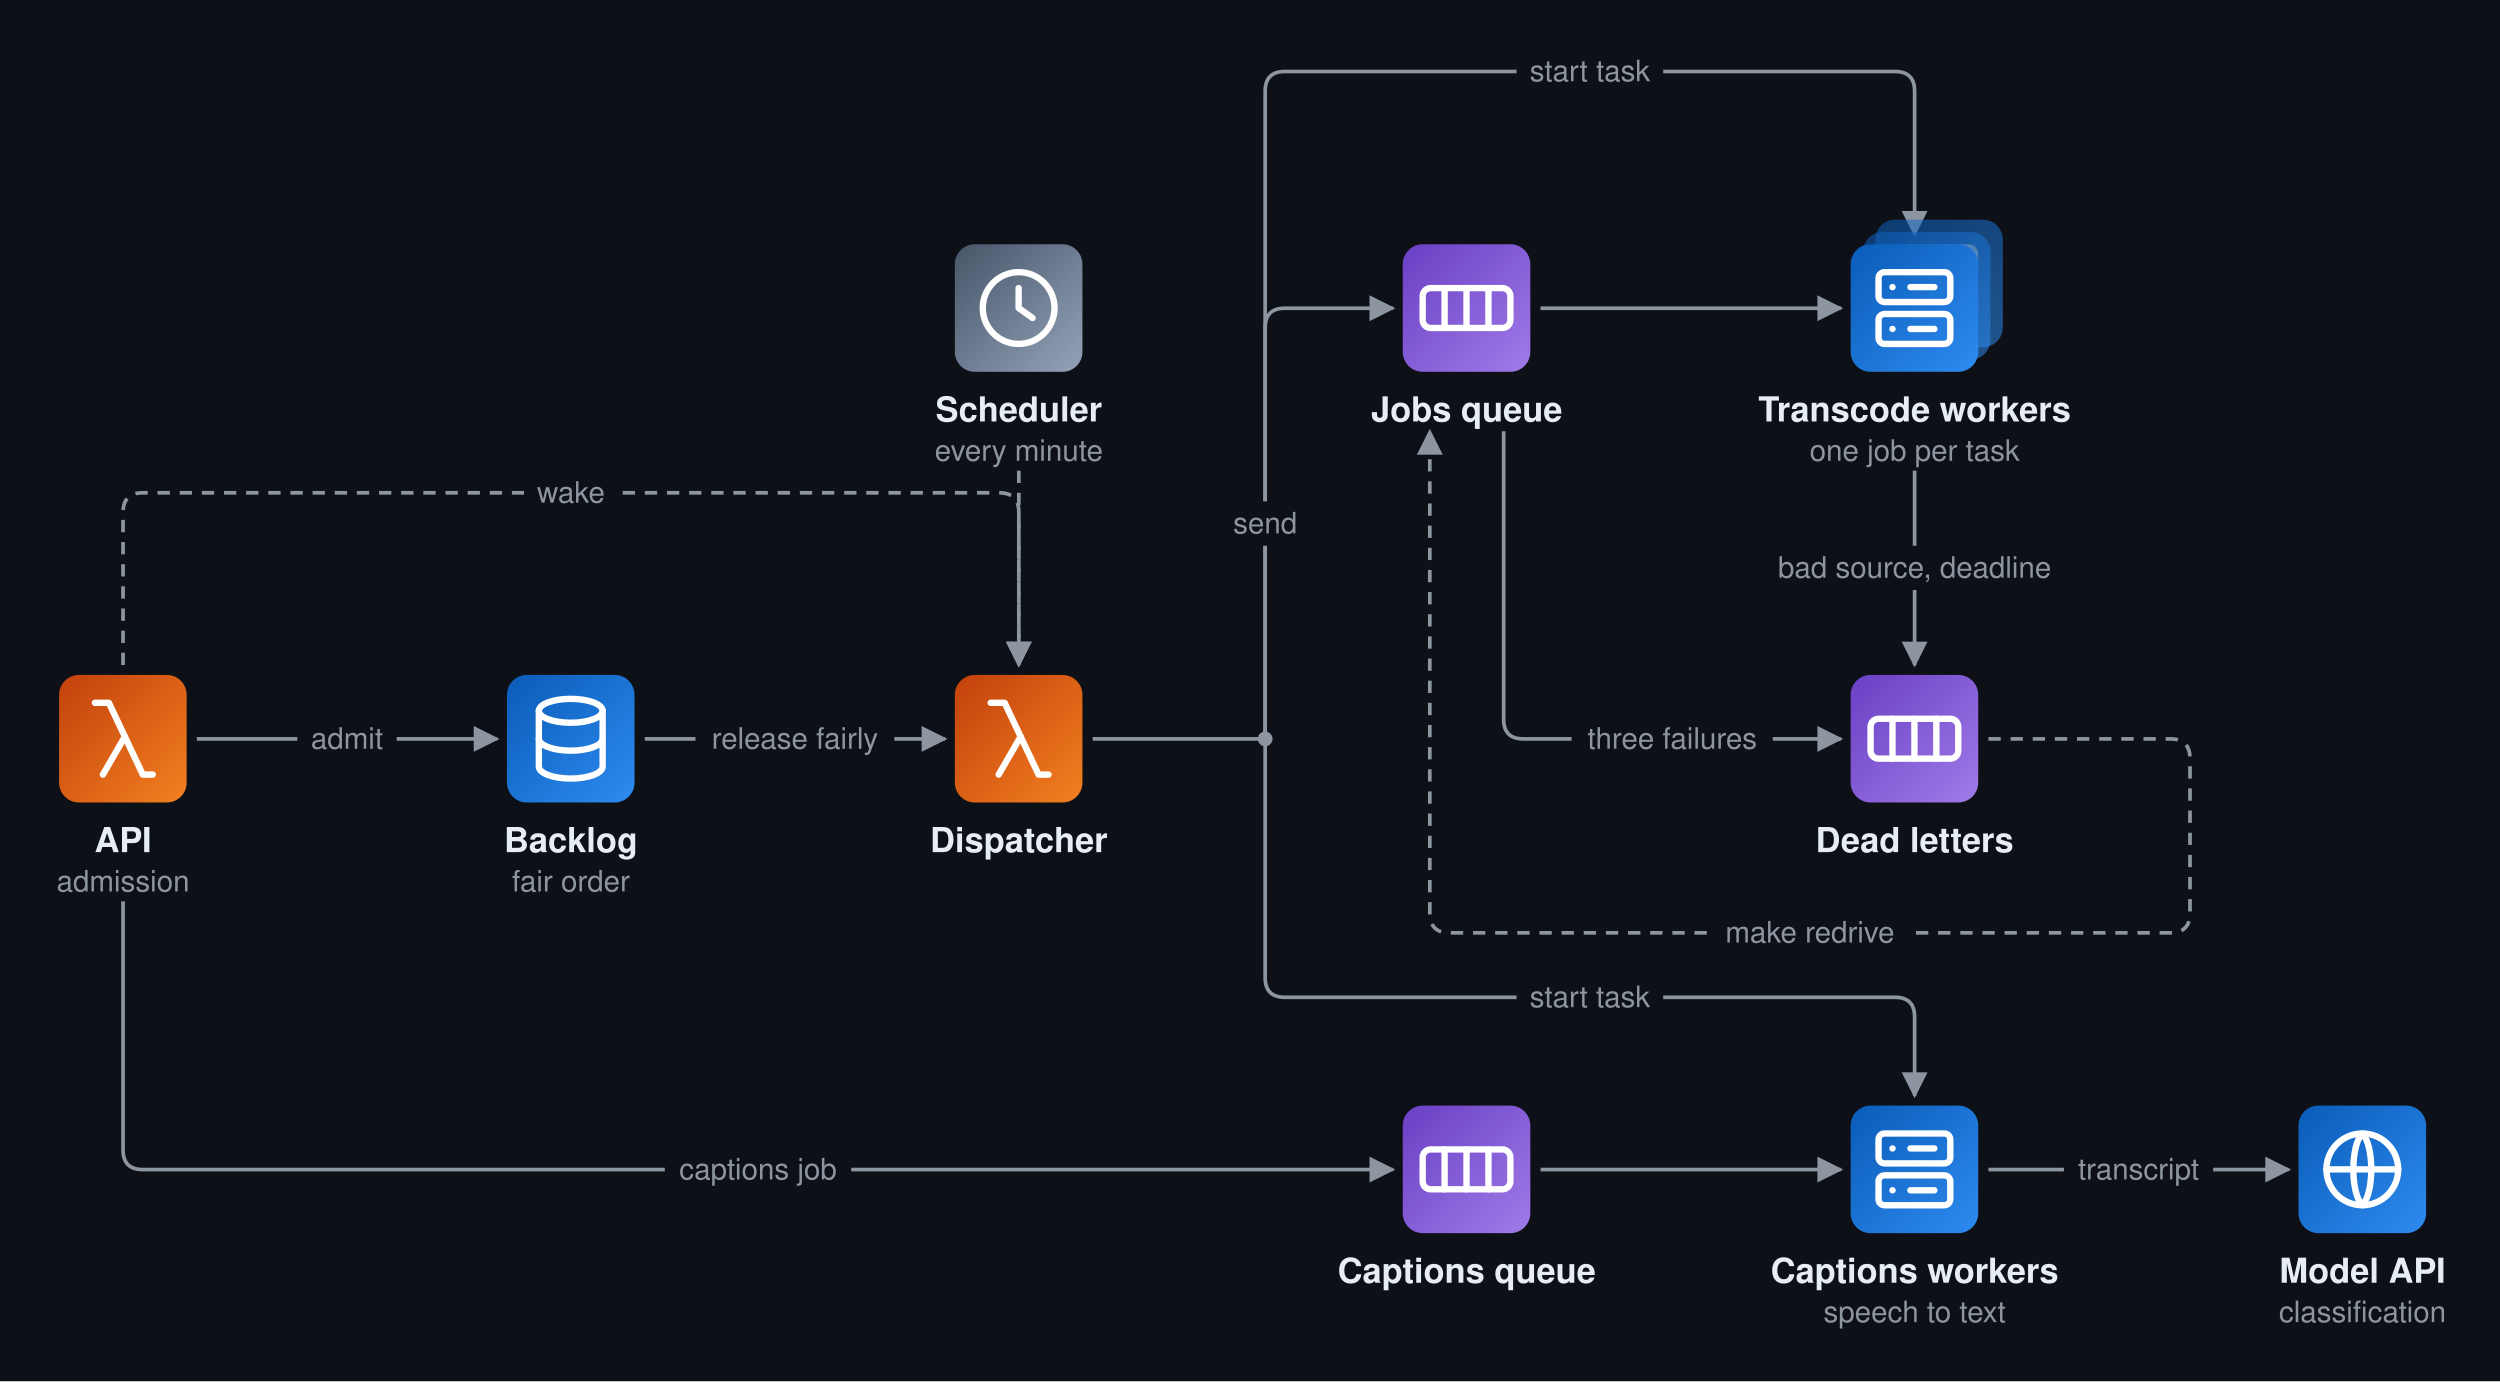
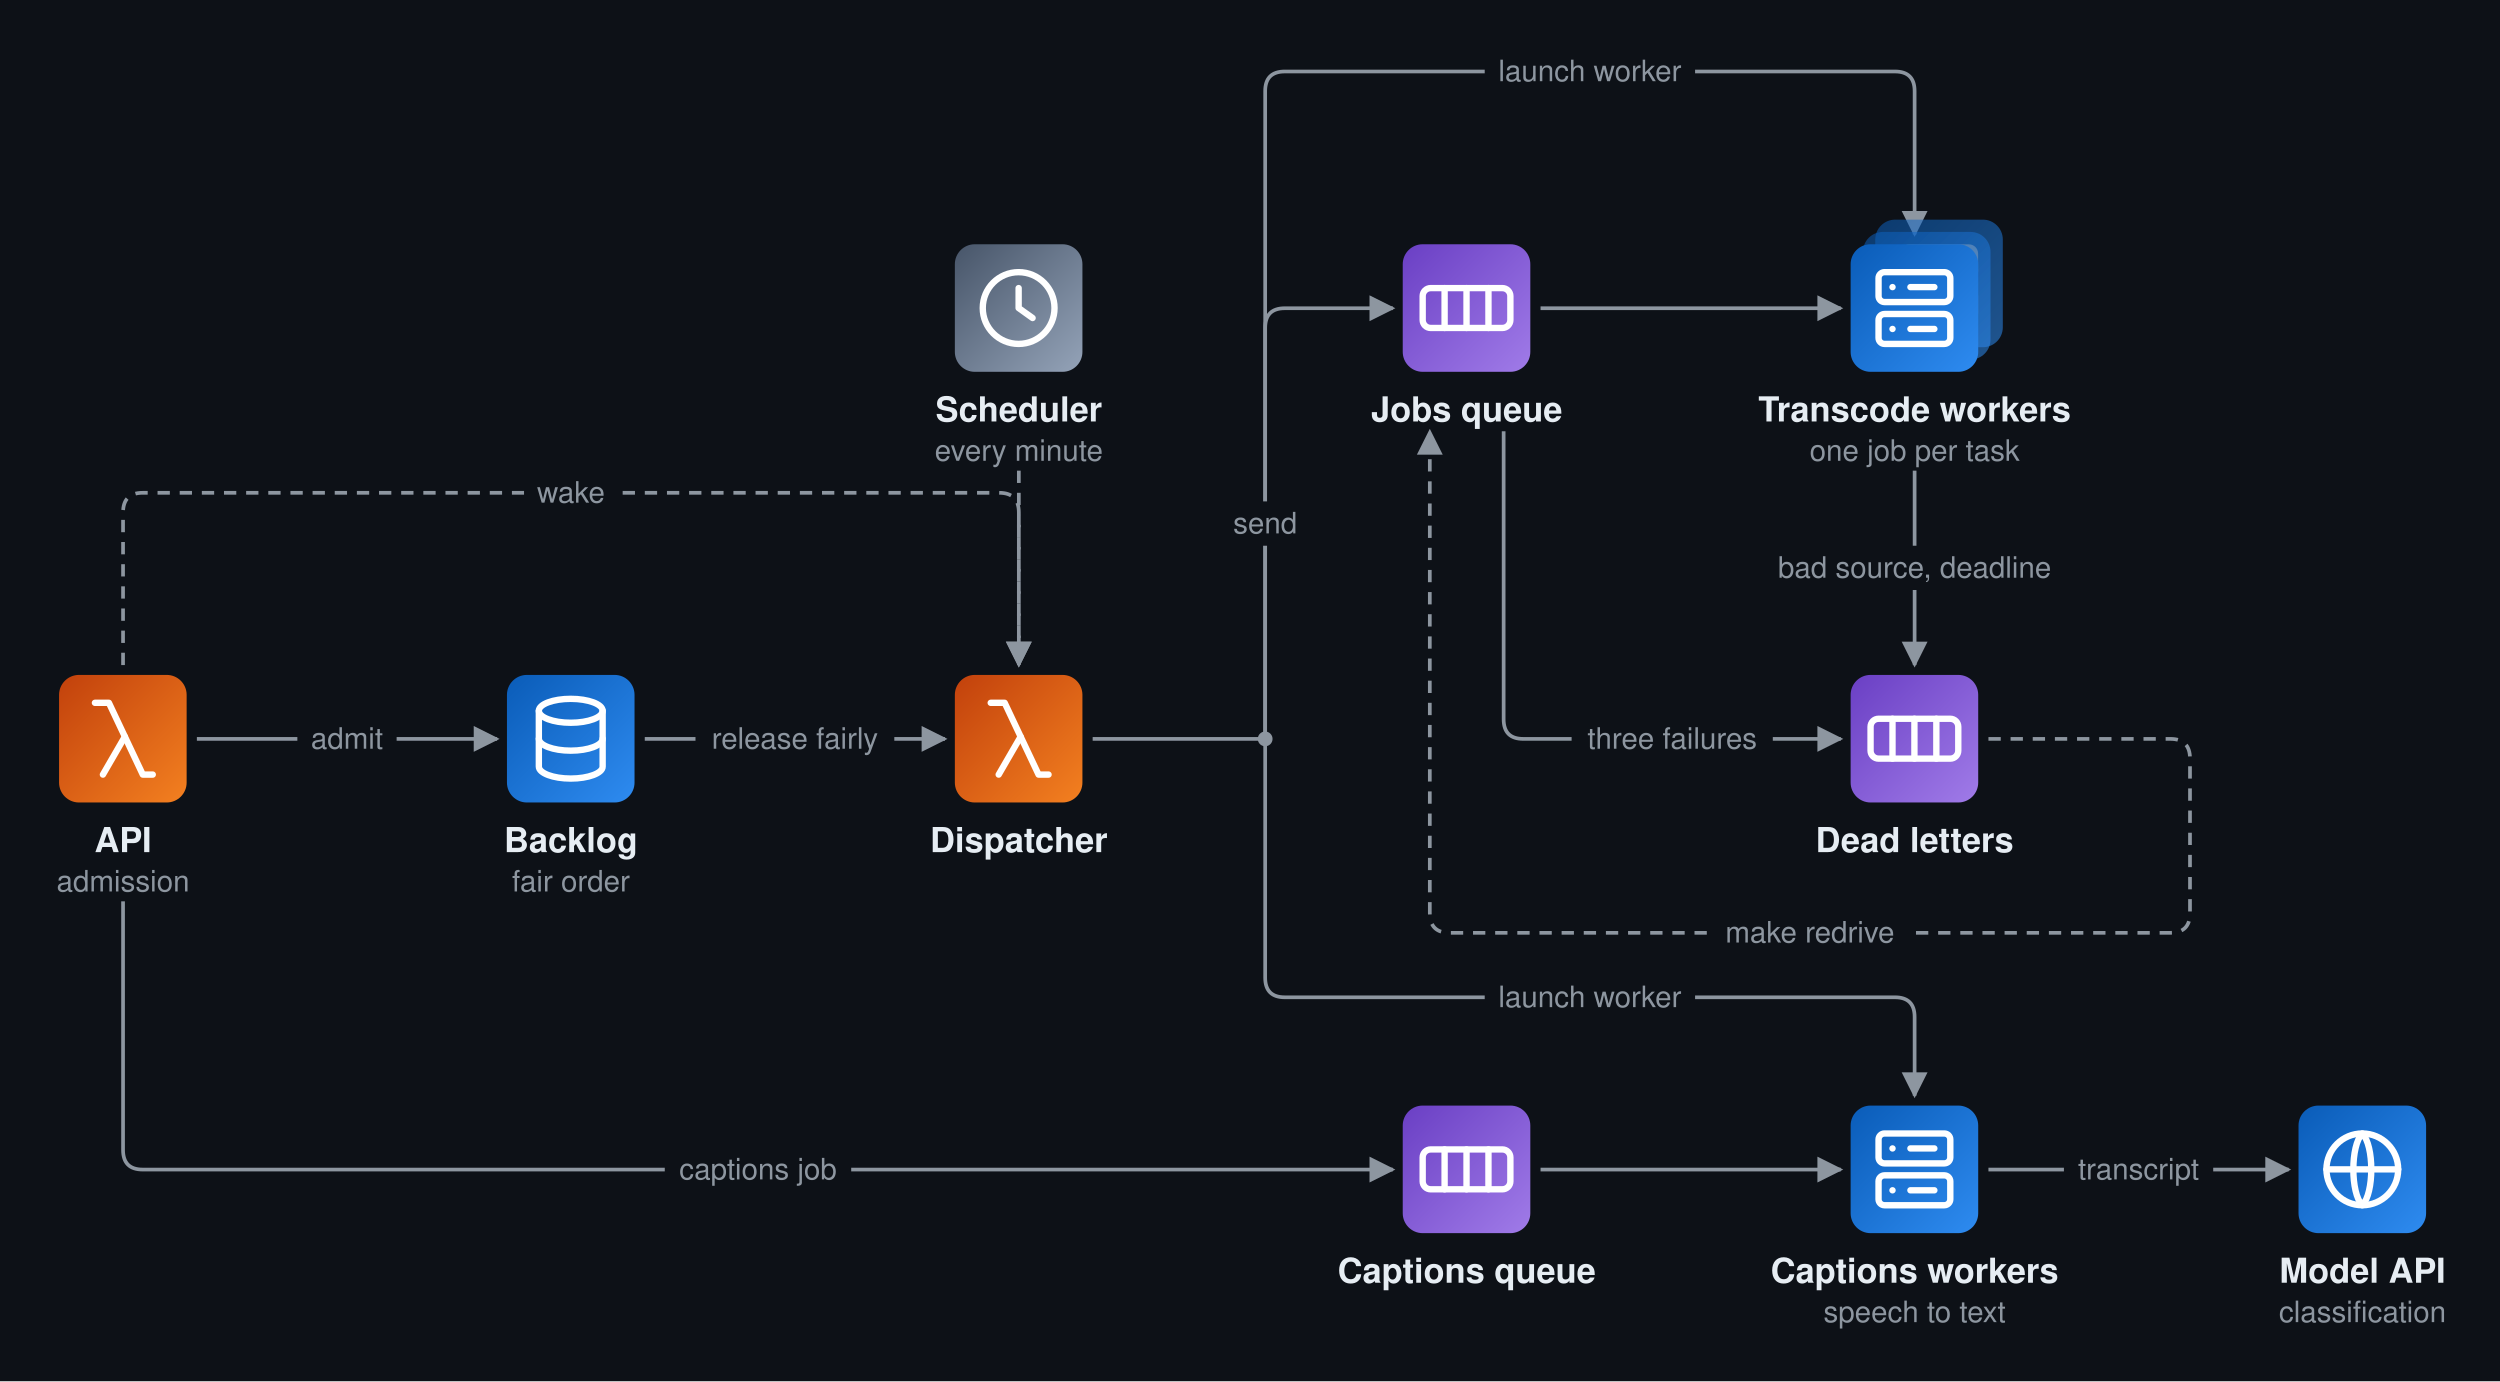
<svg xmlns="http://www.w3.org/2000/svg" viewBox="-50 -125.25 1015.87 561.25" width="1015.87" height="561.25" font-family="-apple-system, BlinkMacSystemFont, 'Segoe UI', Helvetica, Arial, sans-serif" role="img" aria-label="The API admits jobs into a fair backlog. A dispatcher releases them to queues and starts workers; jobs that keep failing move to a dead-letter queue and can be redriven.">
  <defs>
    <linearGradient id="tile-blue" x1="0" y1="0" x2="1" y2="1">
      <stop offset="0" stop-color="#0a5cb8" />
      <stop offset="1" stop-color="#2e8bf0" />
    </linearGradient>
    <linearGradient id="tile-orange" x1="0" y1="0" x2="1" y2="1">
      <stop offset="0" stop-color="#c2410c" />
      <stop offset="1" stop-color="#f38020" />
    </linearGradient>
    <linearGradient id="tile-slate" x1="0" y1="0" x2="1" y2="1">
      <stop offset="0" stop-color="#475569" />
      <stop offset="1" stop-color="#94a3b8" />
    </linearGradient>
    <linearGradient id="tile-violet" x1="0" y1="0" x2="1" y2="1">
      <stop offset="0" stop-color="#6a3fc4" />
      <stop offset="1" stop-color="#a07be8" />
    </linearGradient>
  </defs>
  <rect x="-50" y="-125.25" width="1015.87" height="561.25" fill="#0d1117" />
  <g class="dg-body">
    <g class="edge" id="e-api-_backlog" data-id="api-&gt;backlog" data-from="api" data-to="backlog">
      <path class="base" d="M30 175 L152 175" fill="none" stroke-width="1.5" stroke="#8d96a0" />
      <path class="head" d="M153 175L142.5 180.25L142.5 169.75z" fill="#8d96a0" />
    </g>
    <g class="edge" id="e-backlog-_dispatcher" data-id="backlog-&gt;dispatcher" data-from="backlog" data-to="dispatcher">
      <path class="base" d="M212 175 L334 175" fill="none" stroke-width="1.5" stroke="#8d96a0" />
      <path class="head" d="M335 175L324.5 180.25L324.5 169.75z" fill="#8d96a0" />
    </g>
    <g class="edge" id="e-tick-_dispatcher" data-id="tick-&gt;dispatcher" data-from="tick" data-to="dispatcher">
      <path class="base" d="M364 66 L364 145" fill="none" stroke-width="1.5" stroke-dasharray="5 4" stroke="#8d96a0" />
      <path class="head" d="M364 146L358.75 135.5L369.25 135.5z" fill="#8d96a0" />
    </g>
    <g class="edge" id="e-wake" data-id="wake" data-from="api" data-to="dispatcher">
      <path class="base" d="M0 145 L0 83 Q0 75 8 75 L356 75 Q364 75 364 83 L364 145" fill="none" stroke-width="1.5" stroke-dasharray="5 4" stroke="#8d96a0" />
      <path class="head" d="M364 146L358.75 135.5L369.25 135.5z" fill="#8d96a0" />
    </g>
    <g class="edge" id="e-dispatcher-_bus" data-id="dispatcher-&gt;bus" data-from="dispatcher" data-to="bus">
      <path class="base" d="M394 175 L464.1 175" fill="none" stroke-width="1.5" stroke="#8d96a0" />
    </g>
    <g class="edge" id="e-bus-_jobs" data-id="bus-&gt;jobs" data-from="bus" data-to="jobs">
      <path class="base" d="M464.1 175 L464.1 8 Q464.1 0 472.1 0 L516 0" fill="none" stroke-width="1.5" stroke="#8d96a0" />
      <path class="head" d="M517 0L506.5 5.25L506.5 -5.25z" fill="#8d96a0" />
    </g>
    <g class="edge" id="e-bus-_transcode" data-id="bus-&gt;transcode" data-from="bus" data-to="transcode">
      <path class="base" d="M464.1 175 L464.1 -88.2 Q464.1 -96.2 472.1 -96.2 L720 -96.2 Q728 -96.2 728 -88.2 L728 -30" fill="none" stroke-width="1.5" stroke="#8d96a0" />
      <path class="head" d="M728 -29L722.75 -39.5L733.25 -39.5z" fill="#8d96a0" />
    </g>
    <g class="edge" id="e-bus-_captions" data-id="bus-&gt;captions" data-from="bus" data-to="captions">
      <path class="base" d="M464.1 175 L464.1 272 Q464.1 280 472.1 280 L720 280 Q728 280 728 288 L728 320" fill="none" stroke-width="1.5" stroke="#8d96a0" />
      <path class="head" d="M728 321L722.75 310.5L733.25 310.5z" fill="#8d96a0" />
    </g>
    <g class="edge" id="e-jobs-_transcode" data-id="jobs-&gt;transcode" data-from="jobs" data-to="transcode">
      <path class="base" d="M576 0 L698 0" fill="none" stroke-width="1.5" stroke="#8d96a0" />
      <path class="head" d="M699 0L688.5 5.25L688.5 -5.25z" fill="#8d96a0" />
    </g>
    <g class="edge" id="e-transcode-_dlq" data-id="transcode-&gt;dlq" data-from="transcode" data-to="dlq">
      <path class="base" d="M728 66 L728 145" fill="none" stroke-width="1.5" stroke="#8d96a0" />
      <path class="head" d="M728 146L722.75 135.5L733.25 135.5z" fill="#8d96a0" />
    </g>
    <g class="edge" id="e-jobs-_dlq" data-id="jobs-&gt;dlq" data-from="jobs" data-to="dlq">
      <path class="base" d="M561 50 L561 167 Q561 175 569 175 L698 175" fill="none" stroke-width="1.5" stroke="#8d96a0" />
      <path class="head" d="M699 175L688.5 180.25L688.5 169.75z" fill="#8d96a0" />
    </g>
    <g class="edge" id="e-redrive" data-id="redrive" data-from="dlq" data-to="jobs">
      <path class="base" d="M758 175 L831.9 175 Q839.9 175 839.9 183 L839.9 245.8 Q839.9 253.8 831.9 253.8 L539 253.8 Q531 253.8 531 245.8 L531 50" fill="none" stroke-width="1.5" stroke-dasharray="5 4" stroke="#8d96a0" />
      <path class="head" d="M531 49L536.25 59.5L525.75 59.5z" fill="#8d96a0" />
    </g>
    <g class="edge" id="e-api-_cq" data-id="api-&gt;cq" data-from="api" data-to="cq">
      <path class="base" d="M0 241 L0 342 Q0 350 8 350 L516 350" fill="none" stroke-width="1.5" stroke="#8d96a0" />
      <path class="head" d="M517 350L506.5 355.25L506.5 344.75z" fill="#8d96a0" />
    </g>
    <g class="edge" id="e-cq-_captions" data-id="cq-&gt;captions" data-from="cq" data-to="captions">
      <path class="base" d="M576 350 L698 350" fill="none" stroke-width="1.5" stroke="#8d96a0" />
      <path class="head" d="M699 350L688.5 355.25L688.5 344.75z" fill="#8d96a0" />
    </g>
    <g class="edge" id="e-captions-_llm" data-id="captions-&gt;llm" data-from="captions" data-to="llm">
      <path class="base" d="M758 350 L880 350" fill="none" stroke-width="1.5" stroke="#8d96a0" />
      <path class="head" d="M881 350L870.5 355.25L870.5 344.75z" fill="#8d96a0" />
    </g>
    <g class="labels">
      <g class="elab" data-edge="api-&gt;backlog">
        <rect x="70.83" y="166" width="40.34" height="18" rx="4" fill="#0d1117" />
        <text class="elabel" x="91" y="179" font-size="12" text-anchor="middle" fill="#8d96a0">admit</text>
      </g>
      <g class="elab" data-edge="backlog-&gt;dispatcher">
        <rect x="232.61" y="166" width="80.79" height="18" rx="4" fill="#0d1117" />
        <text class="elabel" x="273" y="179" font-size="12" text-anchor="middle" fill="#8d96a0">release fairly</text>
      </g>
      <g class="elab" data-edge="wake">
        <rect x="162.98" y="66" width="38.04" height="18" rx="4" fill="#0d1117" />
        <text class="elabel" x="182" y="79" font-size="12" text-anchor="middle" fill="#8d96a0">wake</text>
      </g>
      <g class="elab" data-edge="bus-&gt;jobs">
        <rect x="446.07" y="78.5" width="36.05" height="18" rx="4" fill="#0d1117" />
        <text class="elabel" x="464.1" y="91.5" font-size="12" text-anchor="middle" fill="#8d96a0">send</text>
      </g>
      <g class="elab" data-edge="bus-&gt;transcode">
-         <rect x="566.26" y="-105.25" width="59.58" height="18" rx="4" fill="#0d1117" />
-         <text class="elabel" x="596.05" y="-92.25" font-size="12" text-anchor="middle" fill="#8d96a0">start task</text>
+         <rect x="553.31" y="-105.25" width="85.48" height="18" rx="4" fill="#0d1117" />
+         <text class="elabel" x="596.05" y="-92.25" font-size="12" text-anchor="middle" fill="#8d96a0">launch worker</text>
      </g>
      <g class="elab" data-edge="bus-&gt;captions">
-         <rect x="566.26" y="271" width="59.58" height="18" rx="4" fill="#0d1117" />
-         <text class="elabel" x="596.05" y="284" font-size="12" text-anchor="middle" fill="#8d96a0">start task</text>
+         <rect x="553.31" y="271" width="85.48" height="18" rx="4" fill="#0d1117" />
+         <text class="elabel" x="596.05" y="284" font-size="12" text-anchor="middle" fill="#8d96a0">launch worker</text>
      </g>
      <g class="elab" data-edge="transcode-&gt;dlq">
        <rect x="666.55" y="96.5" width="122.91" height="18" rx="4" fill="#0d1117" />
        <text class="elabel" x="728" y="109.5" font-size="12" text-anchor="middle" fill="#8d96a0">bad source, deadline</text>
      </g>
      <g class="elab" data-edge="jobs-&gt;dlq">
        <rect x="588.62" y="166" width="81.76" height="18" rx="4" fill="#0d1117" />
        <text class="elabel" x="629.5" y="179" font-size="12" text-anchor="middle" fill="#8d96a0">three failures</text>
      </g>
      <g class="elab" data-edge="redrive">
        <rect x="645.39" y="244.75" width="80.12" height="18" rx="4" fill="#0d1117" />
        <text class="elabel" x="685.45" y="257.75" font-size="12" text-anchor="middle" fill="#8d96a0">make redrive</text>
      </g>
      <g class="elab" data-edge="api-&gt;cq">
        <rect x="220.13" y="341" width="75.75" height="18" rx="4" fill="#0d1117" />
        <text class="elabel" x="258" y="354" font-size="12" text-anchor="middle" fill="#8d96a0">captions job</text>
      </g>
      <g class="elab" data-edge="captions-&gt;llm">
        <rect x="788.67" y="341" width="60.66" height="18" rx="4" fill="#0d1117" />
        <text class="elabel" x="819" y="354" font-size="12" text-anchor="middle" fill="#8d96a0">transcript</text>
      </g>
    </g>
    <g class="node" id="n-api" data-id="api">
      <g class="tile" transform="translate(-26 149) scale(0.81)">
        <rect width="64" height="64" rx="10" fill="url(#tile-orange)" />
        <g class="glyph" fill="none" stroke="#fff" stroke-width="3.2" stroke-linecap="round" stroke-linejoin="round">
          <path d="M18 14h7l17 36h5" />
          <path d="M33 31 22 50" />
        </g>
      </g>
      <text class="ntitle" x="0" y="221" font-size="14" font-weight="600" text-anchor="middle" fill="#e6edf3">API</text>
      <text class="nsub" x="0" y="237" font-size="12" text-anchor="middle" fill="#8d96a0">admission</text>
    </g>
    <g class="node" id="n-backlog" data-id="backlog">
      <g class="tile" transform="translate(156 149) scale(0.81)">
        <rect width="64" height="64" rx="10" fill="url(#tile-blue)" />
        <g class="glyph" fill="none" stroke="#fff" stroke-width="3.2" stroke-linecap="round" stroke-linejoin="round">
          <ellipse cx="32" cy="18" rx="16" ry="6" />
          <path d="M16 18v28c0 3.3 7.2 6 16 6s16-2.7 16-6V18" />
          <path d="M16 32c0 3.3 7.2 6 16 6s16-2.7 16-6" />
        </g>
      </g>
      <text class="ntitle" x="182" y="221" font-size="14" font-weight="600" text-anchor="middle" fill="#e6edf3">Backlog</text>
      <text class="nsub" x="182" y="237" font-size="12" text-anchor="middle" fill="#8d96a0">fair order</text>
    </g>
    <g class="node" id="n-tick" data-id="tick">
      <g class="tile" transform="translate(338 -26) scale(0.81)">
        <rect width="64" height="64" rx="10" fill="url(#tile-slate)" />
        <g class="glyph" fill="none" stroke="#fff" stroke-width="3.2" stroke-linecap="round" stroke-linejoin="round">
          <circle cx="32" cy="32" r="18" />
          <path d="M32 22v10l7 5" />
        </g>
      </g>
      <text class="ntitle" x="364" y="46" font-size="14" font-weight="600" text-anchor="middle" fill="#e6edf3">Scheduler</text>
      <text class="nsub" x="364" y="62" font-size="12" text-anchor="middle" fill="#8d96a0">every minute</text>
    </g>
    <g class="node" id="n-dispatcher" data-id="dispatcher">
      <g class="tile" transform="translate(338 149) scale(0.81)">
        <rect width="64" height="64" rx="10" fill="url(#tile-orange)" />
        <g class="glyph" fill="none" stroke="#fff" stroke-width="3.2" stroke-linecap="round" stroke-linejoin="round">
          <path d="M18 14h7l17 36h5" />
          <path d="M33 31 22 50" />
        </g>
      </g>
      <text class="ntitle" x="364" y="221" font-size="14" font-weight="600" text-anchor="middle" fill="#e6edf3">Dispatcher</text>
    </g>
    <g class="node junction" id="n-bus" data-id="bus">
      <circle class="dot" cx="464.1" cy="175" r="3" fill="#8d96a0" />
    </g>
    <g class="node" id="n-jobs" data-id="jobs">
      <g class="tile" transform="translate(520 -26) scale(0.81)">
        <rect width="64" height="64" rx="10" fill="url(#tile-violet)" />
        <g class="glyph" fill="none" stroke="#fff" stroke-width="3.2" stroke-linecap="round" stroke-linejoin="round">
          <rect x="10" y="22" width="44" height="20" rx="4" />
          <path d="M21 22v20M32 22v20M43 22v20" />
        </g>
      </g>
      <text class="ntitle" x="546" y="46" font-size="14" font-weight="600" text-anchor="middle" fill="#e6edf3">Jobs queue</text>
    </g>
    <g class="node" id="n-transcode" data-id="transcode">
      <g class="tile" transform="translate(712 -36) scale(0.81)" opacity=".55">
        <rect width="64" height="64" rx="10" fill="url(#tile-blue)" />
        <g class="glyph" fill="none" stroke="#fff" stroke-width="3.2" stroke-linecap="round" stroke-linejoin="round">
          <rect x="14" y="14" width="36" height="15" rx="3" />
          <rect x="14" y="35" width="36" height="15" rx="3" />
          <path d="M21 21.5h.01M21 42.5h.01M30 21.5h12M30 42.5h12" />
        </g>
      </g>
      <g class="tile" transform="translate(707 -31) scale(0.81)" opacity=".55">
        <rect width="64" height="64" rx="10" fill="url(#tile-blue)" />
        <g class="glyph" fill="none" stroke="#fff" stroke-width="3.2" stroke-linecap="round" stroke-linejoin="round">
          <rect x="14" y="14" width="36" height="15" rx="3" />
          <rect x="14" y="35" width="36" height="15" rx="3" />
          <path d="M21 21.5h.01M21 42.5h.01M30 21.5h12M30 42.5h12" />
        </g>
      </g>
      <g class="tile" transform="translate(702 -26) scale(0.81)">
        <rect width="64" height="64" rx="10" fill="url(#tile-blue)" />
        <g class="glyph" fill="none" stroke="#fff" stroke-width="3.2" stroke-linecap="round" stroke-linejoin="round">
          <rect x="14" y="14" width="36" height="15" rx="3" />
          <rect x="14" y="35" width="36" height="15" rx="3" />
          <path d="M21 21.5h.01M21 42.5h.01M30 21.5h12M30 42.5h12" />
        </g>
      </g>
      <text class="ntitle" x="728" y="46" font-size="14" font-weight="600" text-anchor="middle" fill="#e6edf3">Transcode workers</text>
      <text class="nsub" x="728" y="62" font-size="12" text-anchor="middle" fill="#8d96a0">one job per task</text>
    </g>
    <g class="node" id="n-dlq" data-id="dlq">
      <g class="tile" transform="translate(702 149) scale(0.81)">
        <rect width="64" height="64" rx="10" fill="url(#tile-violet)" />
        <g class="glyph" fill="none" stroke="#fff" stroke-width="3.2" stroke-linecap="round" stroke-linejoin="round">
          <rect x="10" y="22" width="44" height="20" rx="4" />
          <path d="M21 22v20M32 22v20M43 22v20" />
        </g>
      </g>
      <text class="ntitle" x="728" y="221" font-size="14" font-weight="600" text-anchor="middle" fill="#e6edf3">Dead letters</text>
    </g>
    <g class="node" id="n-cq" data-id="cq">
      <g class="tile" transform="translate(520 324) scale(0.81)">
        <rect width="64" height="64" rx="10" fill="url(#tile-violet)" />
        <g class="glyph" fill="none" stroke="#fff" stroke-width="3.2" stroke-linecap="round" stroke-linejoin="round">
          <rect x="10" y="22" width="44" height="20" rx="4" />
          <path d="M21 22v20M32 22v20M43 22v20" />
        </g>
      </g>
      <text class="ntitle" x="546" y="396" font-size="14" font-weight="600" text-anchor="middle" fill="#e6edf3">Captions queue</text>
    </g>
    <g class="node" id="n-captions" data-id="captions">
      <g class="tile" transform="translate(702 324) scale(0.81)">
        <rect width="64" height="64" rx="10" fill="url(#tile-blue)" />
        <g class="glyph" fill="none" stroke="#fff" stroke-width="3.2" stroke-linecap="round" stroke-linejoin="round">
          <rect x="14" y="14" width="36" height="15" rx="3" />
          <rect x="14" y="35" width="36" height="15" rx="3" />
          <path d="M21 21.5h.01M21 42.5h.01M30 21.5h12M30 42.5h12" />
        </g>
      </g>
      <text class="ntitle" x="728" y="396" font-size="14" font-weight="600" text-anchor="middle" fill="#e6edf3">Captions workers</text>
      <text class="nsub" x="728" y="412" font-size="12" text-anchor="middle" fill="#8d96a0">speech to text</text>
    </g>
    <g class="node" id="n-llm" data-id="llm">
      <g class="tile" transform="translate(884 324) scale(0.81)">
        <rect width="64" height="64" rx="10" fill="url(#tile-blue)" />
        <g class="glyph" fill="none" stroke="#fff" stroke-width="3.2" stroke-linecap="round" stroke-linejoin="round">
          <circle cx="32" cy="32" r="18" />
          <path d="M14 32h36M32 14c6 6 6 30 0 36M32 14c-6 6-6 30 0 36" />
        </g>
      </g>
      <text class="ntitle" x="910" y="396" font-size="14" font-weight="600" text-anchor="middle" fill="#e6edf3">Model API</text>
      <text class="nsub" x="910" y="412" font-size="12" text-anchor="middle" fill="#8d96a0">classification</text>
    </g>
  </g>
</svg>
